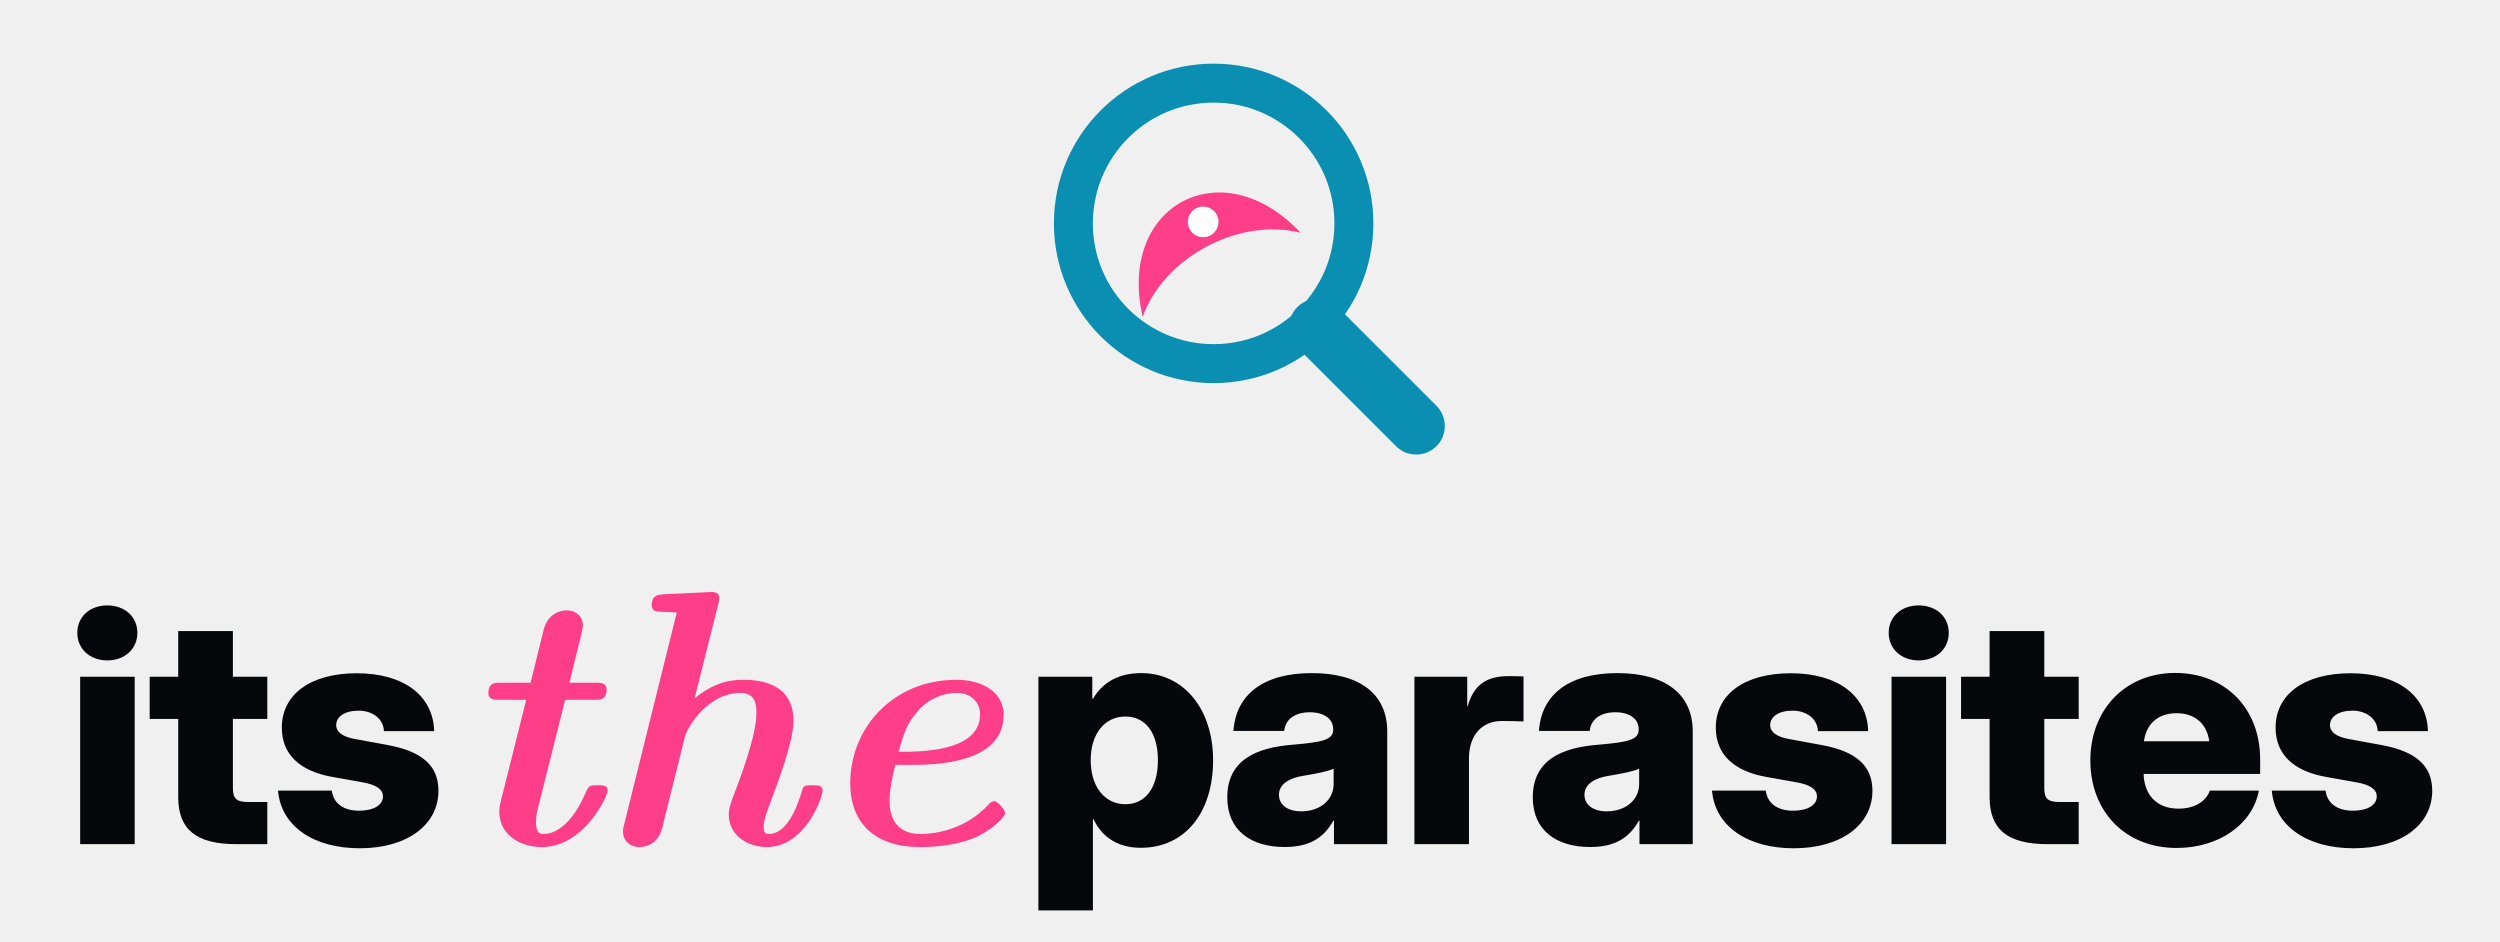
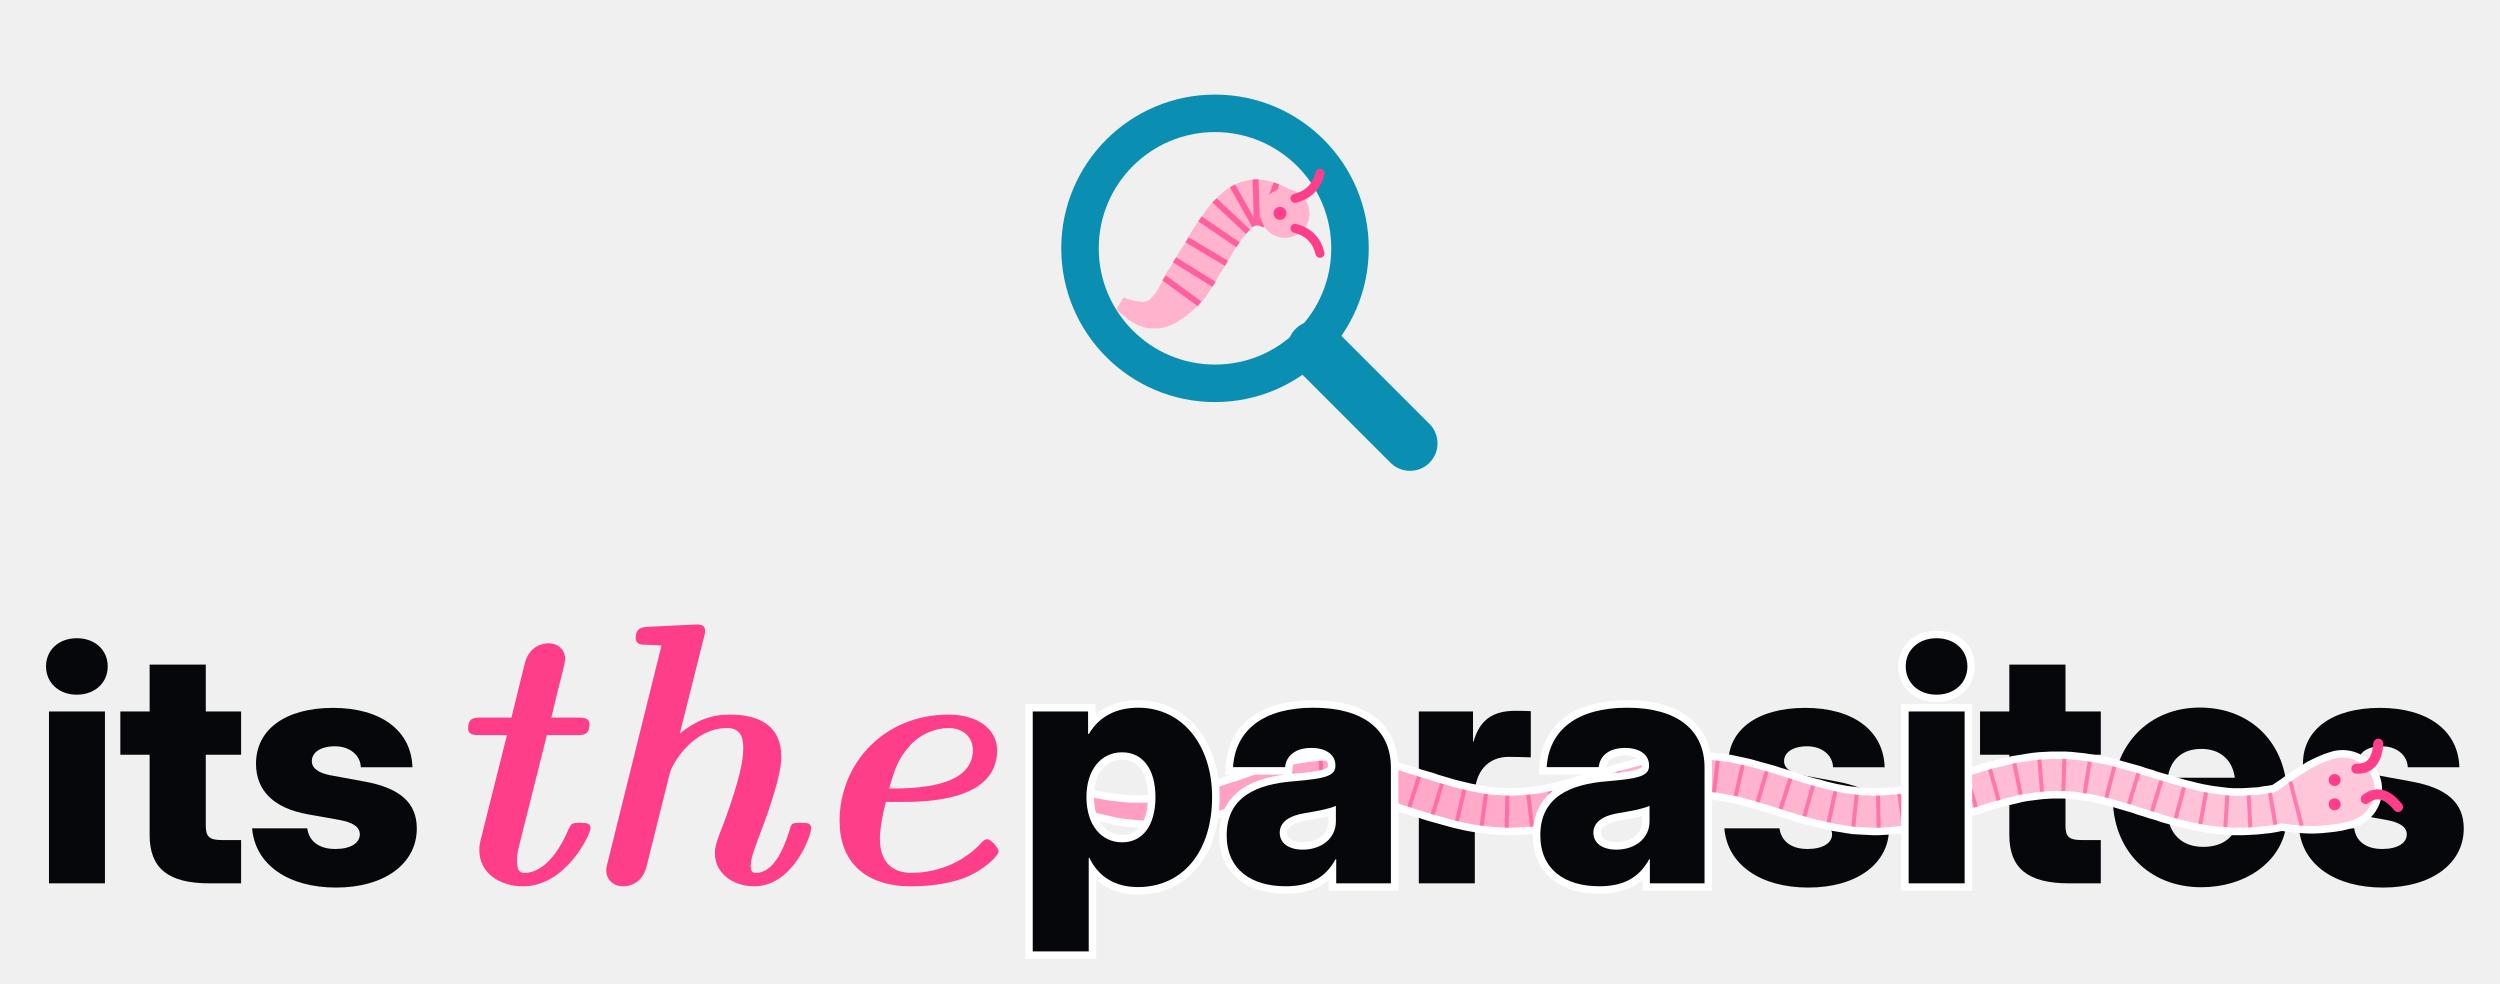
- <svg xmlns="http://www.w3.org/2000/svg" viewBox="0 0 770 290" width="770" height="290">
-   <g transform="translate(305.0 0) scale(1.6)">
-     <circle cx="43" cy="43" r="27" fill="none" stroke="#0a8fb3" stroke-width="7.5" />
-     <path d="M63 63 L82 82" stroke="#0a8fb3" stroke-width="11" stroke-linecap="round" />
-     <g transform="translate(43 50) rotate(-28) scale(.82)">
-       <path d="M-21 4 C-14 -22 14 -22 21 4 C10 -6 -10 -6 -21 4 Z" fill="#ff3e8a" />
-       <circle cx="2" cy="-9" r="3.6" fill="#ffffff" />
+ <svg xmlns="http://www.w3.org/2000/svg" viewBox="-10 -265 750 295" width="750" height="295">
+   <g transform="translate(290 -255) scale(1.5)">
+     <g transform="translate(0 0) scale(1)">
+       <circle cx="43" cy="43" r="27" fill="none" stroke="#0a8fb3" stroke-width="7.5" />
+       <path d="M63 63 L82 82" stroke="#0a8fb3" stroke-width="11" stroke-linecap="round" />
+       <path d="M23.3 55.2 L23.7 55.5 L24.0 55.9 L24.4 56.2 L24.8 56.5 L25.2 56.8 L25.6 57.2 L26.1 57.5 L26.5 57.8 L27.0 58.0 L27.5 58.3 L28.1 58.5 L28.6 58.7 L29.2 58.9 L29.9 59.0 L30.5 59.0 L31.2 59.0 L31.8 59.0 L32.5 58.9 L33.2 58.7 L33.9 58.5 L34.5 58.2 L35.2 57.9 L35.8 57.5 L36.4 57.1 L37.0 56.7 L37.6 56.2 L38.2 55.7 L38.8 55.2 L39.4 54.7 L39.9 54.1 L40.5 53.5 L41.0 52.9 L41.5 52.2 L41.9 51.6 L42.3 50.9 L42.8 50.2 L43.2 49.5 L43.6 48.7 L44.0 48.0 L44.5 47.3 L44.9 46.7 L45.3 46.0 L45.7 45.3 L46.1 44.7 L46.5 44.0 L46.8 43.4 L47.2 42.8 L47.6 42.3 L48.0 41.7 L48.3 41.2 L48.7 40.8 L49.0 40.4 L49.3 40.0 L49.6 39.7 L49.9 39.4 L50.2 39.1 L50.4 38.9 L50.6 38.7 L50.8 38.6 L51.0 38.5 L51.1 38.5 L51.2 38.4 L51.2 38.4 L51.3 38.4 L51.3 38.4 L51.4 38.4 L51.4 38.4 L51.5 38.4 L51.6 38.4 L51.7 38.5 L51.9 38.5 L52.1 38.6 L52.3 38.7 L52.6 38.8 L52.9 38.9 L53.2 39.1 L53.5 39.3 L53.9 39.5 L54.2 39.7 L54.6 40.0 L59.4 32.0 L58.9 31.8 L58.5 31.5 L58.0 31.3 L57.5 31.0 L57.0 30.7 L56.5 30.5 L55.9 30.2 L55.3 30.0 L54.7 29.8 L54.0 29.6 L53.3 29.4 L52.6 29.3 L51.9 29.2 L51.1 29.2 L50.3 29.3 L49.5 29.4 L48.8 29.6 L48.0 29.8 L47.3 30.1 L46.5 30.5 L45.9 30.9 L45.2 31.3 L44.6 31.8 L44.0 32.3 L43.5 32.8 L42.9 33.4 L42.4 33.9 L41.9 34.5 L41.4 35.1 L40.9 35.8 L40.5 36.4 L40.0 37.1 L39.5 37.8 L39.1 38.4 L38.7 39.1 L38.2 39.8 L37.8 40.5 L37.4 41.3 L37.0 42.0 L36.5 42.7 L36.1 43.3 L35.7 44.0 L35.3 44.7 L34.9 45.3 L34.5 46.0 L34.2 46.6 L33.8 47.2 L33.4 47.7 L33.1 48.3 L32.8 48.9 L32.6 49.4 L32.3 49.9 L32.1 50.3 L31.8 50.8 L31.6 51.1 L31.4 51.5 L31.2 51.8 L31.0 52.1 L30.8 52.3 L30.6 52.5 L30.5 52.7 L30.3 52.9 L30.2 53.0 L30.0 53.2 L29.9 53.3 L29.7 53.4 L29.5 53.5 L29.3 53.6 L29.0 53.6 L28.7 53.7 L28.4 53.7 L28.1 53.7 L27.7 53.6 L27.3 53.6 L26.9 53.5 L26.5 53.4 L26.1 53.3 L25.6 53.1 L25.2 53.0 L24.7 52.8Z" fill="#ffb3cc" />
+       <path d="M39.9 54.1 L32.8 48.9M42.8 50.2 L34.9 45.3M45.3 46.0 L37.4 41.3M47.6 42.3 L40.0 37.1M49.6 39.7 L42.9 33.4M51.0 38.5 L46.5 30.5M51.4 38.4 L51.1 29.2M52.1 38.6 L55.3 30.0" stroke="#ff3e8a" stroke-width="1.2" stroke-opacity=".7" />
+       <circle cx="57.0" cy="36.0" r="4.9" fill="#ffb3cc" />
+       <path d="M59.0 33.0 q4 -1 5 -5 M59.0 39.0 q4 1 5 5" stroke="#ff3e8a" stroke-width="1.8" fill="none" stroke-linecap="round" />
+       <circle cx="56.0" cy="36.0" r="1.3" fill="#ff3e8a" />
    </g>
  </g>
-   <g transform="translate(20 260)">
-     <path d="M4.688 0.0H21.484V-51.562H4.688ZM13.037 -56.592C18.457 -56.592 22.314 -60.156 22.314 -65.088C22.314 -70.02 18.457 -73.535 13.037 -73.535C7.666 -73.535 3.809 -70.02 3.809 -65.088C3.809 -60.156 7.666 -56.592 13.037 -56.592ZM62.33 -51.562H51.734V-65.625H34.889V-51.562H26.1V-38.574H34.889V-14.502C34.889 -4.492 40.455 0.0 52.809 0.0H62.33V-12.988H56.52C52.76 -12.988 51.734 -14.014 51.734 -17.334V-38.574H62.33ZM90.822 1.27C105.275 1.27 115.041 -5.859 115.041 -16.455C115.041 -24.121 110.061 -28.564 99.465 -30.518L89.113 -32.422C85.549 -33.105 83.547 -34.521 83.547 -36.67C83.547 -39.209 86.086 -41.113 90.48 -41.113C94.924 -41.113 98.146 -38.428 98.244 -34.814H113.723C113.43 -45.801 104.299 -52.637 89.895 -52.637C75.539 -52.637 66.799 -46.094 66.799 -35.889C66.799 -27.734 72.219 -22.51 82.375 -20.703L91.701 -19.043C95.803 -18.311 97.951 -16.943 97.951 -14.697C97.951 -12.109 95.217 -10.303 90.578 -10.303C85.646 -10.303 82.668 -12.695 82.18 -16.504H65.627C66.555 -5.518 76.564 1.27 90.822 1.27Z" fill="#05070b" />
-     <path d="M167.166 -16.576C167.166 -18.144 165.71 -18.144 164.03 -18.144C161.566 -18.144 161.454 -18.032 160.558 -16.24C155.854 -5.152 150.366 -3.136 147.454 -3.136C146.446 -3.136 145.102 -3.248 145.102 -6.608C145.102 -8.736 145.326 -9.632 145.774 -11.424L154.062 -44.464H163.022C164.926 -44.464 166.83 -44.464 166.83 -47.712C166.83 -49.728 164.926 -49.728 163.358 -49.728H155.406L157.534 -58.576C158.318 -61.488 159.55 -66.416 159.55 -67.312C159.55 -69.888 157.646 -72.016 154.51 -72.016C153.054 -72.016 148.798 -71.344 147.454 -66.08L143.422 -49.728H134.35C132.334 -49.728 130.43 -49.728 130.43 -46.48C130.43 -44.464 132.334 -44.464 134.014 -44.464H142.078L134.238 -13.216C133.79 -11.424 133.79 -10.64 133.79 -9.968C133.79 -2.912 140.174 0.896 146.894 0.896C159.774 0.896 167.166 -14.672 167.166 -16.576ZM233.358 -16.576C233.358 -18.144 231.902 -18.144 230.222 -18.144C228.094 -18.144 227.534 -18.144 227.086 -16.688C226.19 -13.776 223.166 -3.136 216.782 -3.136C216.222 -3.136 215.214 -3.136 215.214 -5.152C215.214 -7.504 216.334 -10.416 217.79 -14.224C219.358 -18.368 224.398 -31.584 224.398 -37.968C224.398 -47.264 217.79 -50.624 208.942 -50.624C203.23 -50.624 198.75 -48.832 193.934 -44.912L201.214 -73.92C201.326 -74.48 201.55 -75.152 201.55 -75.712C201.55 -77.84 199.534 -77.728 197.966 -77.616L184.19 -76.944C182.958 -76.832 180.718 -76.832 180.718 -73.584C180.718 -71.568 182.734 -71.568 183.742 -71.568C185.086 -71.568 187.102 -71.456 188.446 -71.344L172.318 -6.384C171.87 -4.704 171.87 -4.48 171.87 -3.92C171.87 -1.12 173.998 0.896 177.022 0.896C178.366 0.896 182.622 0.336 183.966 -5.04L190.91 -32.928C191.694 -36.064 197.966 -46.592 208.158 -46.592C212.974 -46.592 212.974 -42.336 212.974 -40.208C212.974 -33.488 207.822 -19.712 205.806 -14.672C204.798 -11.872 204.462 -10.752 204.462 -9.072C204.462 -2.8 210.174 0.896 216.222 0.896C227.87 0.896 233.358 -14.224 233.358 -16.576ZM289.582 -9.632C289.582 -10.528 287.342 -13.216 286.222 -13.216C285.886 -13.216 285.438 -13.216 284.654 -12.432C276.366 -3.136 265.054 -3.136 263.486 -3.136C257.214 -3.136 253.966 -6.832 253.966 -13.44C253.966 -16.24 254.75 -20.608 255.758 -24.416H260.238C266.958 -24.416 289.134 -24.416 289.134 -39.872C289.134 -46.592 282.862 -50.624 274.574 -50.624C255.198 -50.624 241.87 -35.952 241.87 -18.704C241.87 -6.608 249.374 0.896 263.374 0.896C266.846 0.896 273.454 0.56 279.166 -1.568C285.214 -3.92 289.582 -8.288 289.582 -9.632ZM281.854 -39.984C281.854 -28.448 263.598 -28.448 256.766 -28.448C258.334 -34.048 259.454 -37.408 262.702 -40.992C265.838 -44.8 270.766 -46.592 274.574 -46.592C279.278 -46.592 281.854 -43.568 281.854 -39.984Z" fill="#ff3e8a" />
-     <path d="M299.822 20.41H316.619V-7.666H316.814C319.5 -1.953 324.578 1.123 331.365 1.123C344.89 1.123 353.63 -9.57 353.63 -25.879C353.63 -41.65 344.548 -52.686 331.511 -52.686C324.822 -52.686 319.744 -50.049 316.667 -44.824H316.423V-51.562H299.822ZM326.628 -12.305C320.281 -12.305 315.935 -17.627 315.935 -25.879C315.935 -34.033 320.281 -39.307 326.628 -39.307C332.83 -39.307 336.638 -34.277 336.638 -25.879C336.638 -17.383 332.83 -12.305 326.628 -12.305ZM375.677 0.879C382.953 0.879 387.591 -1.66 390.667 -7.227H390.863V0.0H407.269V-34.717C407.269 -46.094 399.017 -52.686 384.027 -52.686C369.085 -52.686 360.638 -46.045 359.906 -34.863H375.531C375.873 -38.379 378.753 -40.625 383.441 -40.625C387.884 -40.625 390.619 -38.525 390.619 -35.449V-35.205C390.619 -32.129 387.25 -31.396 378.021 -30.615C367.035 -29.736 358.001 -25.977 358.001 -14.404C358.001 -4.15 365.375 0.879 375.677 0.879ZM380.804 -10.107C376.703 -10.107 373.919 -12.012 373.919 -15.186C373.919 -18.555 377.142 -20.41 381.634 -21.094C385.785 -21.777 388.959 -22.412 390.765 -23.242V-18.555C390.765 -13.477 386.419 -10.107 380.804 -10.107ZM415.644 0.0H432.441V-26.416C432.441 -33.74 436.591 -37.939 442.597 -37.939C445.039 -37.939 448.017 -37.842 449.238 -37.793V-51.66C447.871 -51.709 446.455 -51.758 444.648 -51.758C437.763 -51.758 433.906 -49.023 432.05 -42.48H431.904V-51.562H415.644ZM469.771 0.879C477.046 0.879 481.685 -1.66 484.761 -7.227H484.957V0.0H501.363V-34.717C501.363 -46.094 493.111 -52.686 478.121 -52.686C463.179 -52.686 454.732 -46.045 454 -34.863H469.625C469.966 -38.379 472.847 -40.625 477.535 -40.625C481.978 -40.625 484.712 -38.525 484.712 -35.449V-35.205C484.712 -32.129 481.343 -31.396 472.115 -30.615C461.128 -29.736 452.095 -25.977 452.095 -14.404C452.095 -4.15 459.468 0.879 469.771 0.879ZM474.898 -10.107C470.796 -10.107 468.013 -12.012 468.013 -15.186C468.013 -18.555 471.236 -20.41 475.728 -21.094C479.878 -21.777 483.052 -22.412 484.859 -23.242V-18.555C484.859 -13.477 480.513 -10.107 474.898 -10.107ZM532.492 1.27C546.945 1.27 556.71 -5.859 556.71 -16.455C556.71 -24.121 551.73 -28.564 541.134 -30.518L530.783 -32.422C527.218 -33.105 525.216 -34.521 525.216 -36.67C525.216 -39.209 527.755 -41.113 532.15 -41.113C536.593 -41.113 539.816 -38.428 539.914 -34.814H555.392C555.099 -45.801 545.968 -52.637 531.564 -52.637C517.208 -52.637 508.468 -46.094 508.468 -35.889C508.468 -27.734 513.888 -22.51 524.044 -20.703L533.371 -19.043C537.472 -18.311 539.621 -16.943 539.621 -14.697C539.621 -12.109 536.886 -10.303 532.248 -10.303C527.316 -10.303 524.337 -12.695 523.849 -16.504H507.296C508.224 -5.518 518.234 1.27 532.492 1.27ZM562.595 0.0H579.392V-51.562H562.595ZM570.945 -56.592C576.365 -56.592 580.222 -60.156 580.222 -65.088C580.222 -70.02 576.365 -73.535 570.945 -73.535C565.574 -73.535 561.716 -70.02 561.716 -65.088C561.716 -60.156 565.574 -56.592 570.945 -56.592ZM620.238 -51.562H609.642V-65.625H592.796V-51.562H584.007V-38.574H592.796V-14.502C592.796 -4.492 598.363 0.0 610.716 0.0H620.238V-12.988H614.427C610.667 -12.988 609.642 -14.014 609.642 -17.334V-38.574H620.238ZM650.39 1.172C663.427 1.172 673.828 -6.104 675.732 -16.504H660.644C659.423 -13.086 655.908 -10.938 650.976 -10.938C644.335 -10.938 640.429 -15.088 640.234 -21.631H676.123V-26.172C676.123 -41.797 665.429 -52.734 649.951 -52.734C634.667 -52.734 623.828 -41.504 623.828 -25.781C623.828 -10.059 634.57 1.172 650.39 1.172ZM640.332 -31.689C641.064 -37.109 644.726 -40.332 650.39 -40.332C656.005 -40.332 659.716 -37.109 660.449 -31.689ZM704.908 1.27C719.361 1.27 729.126 -5.859 729.126 -16.455C729.126 -24.121 724.146 -28.564 713.55 -30.518L703.199 -32.422C699.634 -33.105 697.632 -34.521 697.632 -36.67C697.632 -39.209 700.171 -41.113 704.566 -41.113C709.009 -41.113 712.232 -38.428 712.33 -34.814H727.808C727.515 -45.801 718.384 -52.637 703.98 -52.637C689.625 -52.637 680.884 -46.094 680.884 -35.889C680.884 -27.734 686.304 -22.51 696.46 -20.703L705.787 -19.043C709.888 -18.311 712.037 -16.943 712.037 -14.697C712.037 -12.109 709.302 -10.303 704.664 -10.303C699.732 -10.303 696.753 -12.695 696.265 -16.504H679.712C680.64 -5.518 690.65 1.27 704.908 1.27Z" fill="#05070b" />
-   </g>
+   <path d="M4.688 0.0H21.484V-51.562H4.688ZM13.037 -56.592C18.457 -56.592 22.314 -60.156 22.314 -65.088C22.314 -70.02 18.457 -73.535 13.037 -73.535C7.666 -73.535 3.809 -70.02 3.809 -65.088C3.809 -60.156 7.666 -56.592 13.037 -56.592Z" fill="#05070b" />
+   <path d="M62.33 -51.562H51.734V-65.625H34.889V-51.562H26.1V-38.574H34.889V-14.502C34.889 -4.492 40.455 0.0 52.809 0.0H62.33V-12.988H56.52C52.76 -12.988 51.734 -14.014 51.734 -17.334V-38.574H62.33Z" fill="#05070b" />
+   <path d="M90.822 1.27C105.275 1.27 115.041 -5.859 115.041 -16.455C115.041 -24.121 110.061 -28.564 99.465 -30.518L89.113 -32.422C85.549 -33.105 83.547 -34.521 83.547 -36.67C83.547 -39.209 86.086 -41.113 90.48 -41.113C94.924 -41.113 98.146 -38.428 98.244 -34.814H113.723C113.43 -45.801 104.299 -52.637 89.895 -52.637C75.539 -52.637 66.799 -46.094 66.799 -35.889C66.799 -27.734 72.219 -22.51 82.375 -20.703L91.701 -19.043C95.803 -18.311 97.951 -16.943 97.951 -14.697C97.951 -12.109 95.217 -10.303 90.578 -10.303C85.646 -10.303 82.668 -12.695 82.18 -16.504H65.627C66.555 -5.518 76.564 1.27 90.822 1.27Z" fill="#05070b" />
+   <path d="M167.166 -16.576C167.166 -18.144 165.71 -18.144 164.03 -18.144C161.566 -18.144 161.454 -18.032 160.558 -16.24C155.854 -5.152 150.366 -3.136 147.454 -3.136C146.446 -3.136 145.102 -3.248 145.102 -6.608C145.102 -8.736 145.326 -9.632 145.774 -11.424L154.062 -44.464H163.022C164.926 -44.464 166.83 -44.464 166.83 -47.712C166.83 -49.728 164.926 -49.728 163.358 -49.728H155.406L157.534 -58.576C158.318 -61.488 159.55 -66.416 159.55 -67.312C159.55 -69.888 157.646 -72.016 154.51 -72.016C153.054 -72.016 148.798 -71.344 147.454 -66.08L143.422 -49.728H134.35C132.334 -49.728 130.43 -49.728 130.43 -46.48C130.43 -44.464 132.334 -44.464 134.014 -44.464H142.078L134.238 -13.216C133.79 -11.424 133.79 -10.64 133.79 -9.968C133.79 -2.912 140.174 0.896 146.894 0.896C159.774 0.896 167.166 -14.672 167.166 -16.576Z" fill="#ff3e8a" />
+   <path d="M233.358 -16.576C233.358 -18.144 231.902 -18.144 230.222 -18.144C228.094 -18.144 227.534 -18.144 227.086 -16.688C226.19 -13.776 223.166 -3.136 216.782 -3.136C216.222 -3.136 215.214 -3.136 215.214 -5.152C215.214 -7.504 216.334 -10.416 217.79 -14.224C219.358 -18.368 224.398 -31.584 224.398 -37.968C224.398 -47.264 217.79 -50.624 208.942 -50.624C203.23 -50.624 198.75 -48.832 193.934 -44.912L201.214 -73.92C201.326 -74.48 201.55 -75.152 201.55 -75.712C201.55 -77.84 199.534 -77.728 197.966 -77.616L184.19 -76.944C182.958 -76.832 180.718 -76.832 180.718 -73.584C180.718 -71.568 182.734 -71.568 183.742 -71.568C185.086 -71.568 187.102 -71.456 188.446 -71.344L172.318 -6.384C171.87 -4.704 171.87 -4.48 171.87 -3.92C171.87 -1.12 173.998 0.896 177.022 0.896C178.366 0.896 182.622 0.336 183.966 -5.04L190.91 -32.928C191.694 -36.064 197.966 -46.592 208.158 -46.592C212.974 -46.592 212.974 -42.336 212.974 -40.208C212.974 -33.488 207.822 -19.712 205.806 -14.672C204.798 -11.872 204.462 -10.752 204.462 -9.072C204.462 -2.8 210.174 0.896 216.222 0.896C227.87 0.896 233.358 -14.224 233.358 -16.576Z" fill="#ff3e8a" />
+   <path d="M289.582 -9.632C289.582 -10.528 287.342 -13.216 286.222 -13.216C285.886 -13.216 285.438 -13.216 284.654 -12.432C276.366 -3.136 265.054 -3.136 263.486 -3.136C257.214 -3.136 253.966 -6.832 253.966 -13.44C253.966 -16.24 254.75 -20.608 255.758 -24.416H260.238C266.958 -24.416 289.134 -24.416 289.134 -39.872C289.134 -46.592 282.862 -50.624 274.574 -50.624C255.198 -50.624 241.87 -35.952 241.87 -18.704C241.87 -6.608 249.374 0.896 263.374 0.896C266.846 0.896 273.454 0.56 279.166 -1.568C285.214 -3.92 289.582 -8.288 289.582 -9.632ZM281.854 -39.984C281.854 -28.448 263.598 -28.448 256.766 -28.448C258.334 -34.048 259.454 -37.408 262.702 -40.992C265.838 -44.8 270.766 -46.592 274.574 -46.592C279.278 -46.592 281.854 -43.568 281.854 -39.984Z" fill="#ff3e8a" />
+   <path d="M299.822 20.41H316.619V-7.666H316.814C319.5 -1.953 324.578 1.123 331.365 1.123C344.89 1.123 353.63 -9.57 353.63 -25.879C353.63 -41.65 344.548 -52.686 331.511 -52.686C324.822 -52.686 319.744 -50.049 316.667 -44.824H316.423V-51.562H299.822ZM326.628 -12.305C320.281 -12.305 315.935 -17.627 315.935 -25.879C315.935 -34.033 320.281 -39.307 326.628 -39.307C332.83 -39.307 336.638 -34.277 336.638 -25.879C336.638 -17.383 332.83 -12.305 326.628 -12.305Z" fill="#05070b" />
+   <path d="M375.677 0.879C382.953 0.879 387.591 -1.66 390.667 -7.227H390.863V0.0H407.269V-34.717C407.269 -46.094 399.017 -52.686 384.027 -52.686C369.085 -52.686 360.638 -46.045 359.906 -34.863H375.531C375.873 -38.379 378.753 -40.625 383.441 -40.625C387.884 -40.625 390.619 -38.525 390.619 -35.449V-35.205C390.619 -32.129 387.25 -31.396 378.021 -30.615C367.035 -29.736 358.001 -25.977 358.001 -14.404C358.001 -4.15 365.375 0.879 375.677 0.879ZM380.804 -10.107C376.703 -10.107 373.919 -12.012 373.919 -15.186C373.919 -18.555 377.142 -20.41 381.634 -21.094C385.785 -21.777 388.959 -22.412 390.765 -23.242V-18.555C390.765 -13.477 386.419 -10.107 380.804 -10.107Z" fill="#05070b" />
+   <path d="M415.644 0.0H432.441V-26.416C432.441 -33.74 436.591 -37.939 442.597 -37.939C445.039 -37.939 448.017 -37.842 449.238 -37.793V-51.66C447.871 -51.709 446.455 -51.758 444.648 -51.758C437.763 -51.758 433.906 -49.023 432.05 -42.48H431.904V-51.562H415.644Z" fill="#05070b" />
+   <path d="M469.771 0.879C477.046 0.879 481.685 -1.66 484.761 -7.227H484.957V0.0H501.363V-34.717C501.363 -46.094 493.111 -52.686 478.121 -52.686C463.179 -52.686 454.732 -46.045 454 -34.863H469.625C469.966 -38.379 472.847 -40.625 477.535 -40.625C481.978 -40.625 484.712 -38.525 484.712 -35.449V-35.205C484.712 -32.129 481.343 -31.396 472.115 -30.615C461.128 -29.736 452.095 -25.977 452.095 -14.404C452.095 -4.15 459.468 0.879 469.771 0.879ZM474.898 -10.107C470.796 -10.107 468.013 -12.012 468.013 -15.186C468.013 -18.555 471.236 -20.41 475.728 -21.094C479.878 -21.777 483.052 -22.412 484.859 -23.242V-18.555C484.859 -13.477 480.513 -10.107 474.898 -10.107Z" fill="#05070b" />
+   <path d="M532.492 1.27C546.945 1.27 556.71 -5.859 556.71 -16.455C556.71 -24.121 551.73 -28.564 541.134 -30.518L530.783 -32.422C527.218 -33.105 525.216 -34.521 525.216 -36.67C525.216 -39.209 527.755 -41.113 532.15 -41.113C536.593 -41.113 539.816 -38.428 539.914 -34.814H555.392C555.099 -45.801 545.968 -52.637 531.564 -52.637C517.208 -52.637 508.468 -46.094 508.468 -35.889C508.468 -27.734 513.888 -22.51 524.044 -20.703L533.371 -19.043C537.472 -18.311 539.621 -16.943 539.621 -14.697C539.621 -12.109 536.886 -10.303 532.248 -10.303C527.316 -10.303 524.337 -12.695 523.849 -16.504H507.296C508.224 -5.518 518.234 1.27 532.492 1.27Z" fill="#05070b" />
+   <path d="M562.595 0.0H579.392V-51.562H562.595ZM570.945 -56.592C576.365 -56.592 580.222 -60.156 580.222 -65.088C580.222 -70.02 576.365 -73.535 570.945 -73.535C565.574 -73.535 561.716 -70.02 561.716 -65.088C561.716 -60.156 565.574 -56.592 570.945 -56.592Z" fill="#05070b" />
+   <path d="M620.238 -51.562H609.642V-65.625H592.796V-51.562H584.007V-38.574H592.796V-14.502C592.796 -4.492 598.363 0.0 610.716 0.0H620.238V-12.988H614.427C610.667 -12.988 609.642 -14.014 609.642 -17.334V-38.574H620.238Z" fill="#05070b" />
+   <path d="M650.39 1.172C663.427 1.172 673.828 -6.104 675.732 -16.504H660.644C659.423 -13.086 655.908 -10.938 650.976 -10.938C644.335 -10.938 640.429 -15.088 640.234 -21.631H676.123V-26.172C676.123 -41.797 665.429 -52.734 649.951 -52.734C634.667 -52.734 623.828 -41.504 623.828 -25.781C623.828 -10.059 634.57 1.172 650.39 1.172ZM640.332 -31.689C641.064 -37.109 644.726 -40.332 650.39 -40.332C656.005 -40.332 659.716 -37.109 660.449 -31.689Z" fill="#05070b" />
+   <path d="M704.908 1.27C719.361 1.27 729.126 -5.859 729.126 -16.455C729.126 -24.121 724.146 -28.564 713.55 -30.518L703.199 -32.422C699.634 -33.105 697.632 -34.521 697.632 -36.67C697.632 -39.209 700.171 -41.113 704.566 -41.113C709.009 -41.113 712.232 -38.428 712.33 -34.814H727.808C727.515 -45.801 718.384 -52.637 703.98 -52.637C689.625 -52.637 680.884 -46.094 680.884 -35.889C680.884 -27.734 686.304 -22.51 696.46 -20.703L705.787 -19.043C709.888 -18.311 712.037 -16.943 712.037 -14.697C712.037 -12.109 709.302 -10.303 704.664 -10.303C699.732 -10.303 696.753 -12.695 696.265 -16.504H679.712C680.64 -5.518 690.65 1.27 704.908 1.27Z" fill="#05070b" />
+   <defs>
+     <linearGradient id="wg4802" x1="310" y1="0" x2="693" y2="0" gradientUnits="userSpaceOnUse">
+       <stop offset="0" stop-color="#ff9cc0" />
+       <stop offset="1" stop-color="#ffc7da" />
+     </linearGradient>
+   </defs>
+   <path d="M309.3 -24.3 L311.0 -23.6 L312.8 -23.0 L314.5 -22.5 L316.3 -21.9 L318.0 -21.4 L319.8 -20.9 L321.6 -20.5 L323.4 -20.1 L325.1 -19.7 L326.9 -19.4 L328.8 -19.2 L330.6 -19.0 L332.4 -18.9 L334.2 -18.8 L336.0 -18.8 L337.9 -18.8 L339.7 -18.9 L341.5 -19.1 L343.4 -19.3 L345.2 -19.5 L347.0 -19.8 L348.8 -20.2 L350.6 -20.6 L352.4 -21.0 L354.2 -21.4 L356.0 -21.9 L357.8 -22.4 L359.6 -22.9 L361.4 -23.4 L363.1 -23.9 L364.9 -24.4 L366.6 -24.9 L368.3 -25.3 L370.0 -25.8 L371.7 -26.2 L373.4 -26.6 L375.1 -26.9 L376.8 -27.2 L378.4 -27.5 L380.1 -27.7 L381.7 -27.9 L383.3 -28.1 L384.9 -28.1 L386.6 -28.2 L388.2 -28.2 L389.8 -28.1 L391.4 -28.0 L393.0 -27.8 L394.6 -27.6 L396.2 -27.3 L397.8 -27.0 L399.4 -26.7 L401.0 -26.3 L402.7 -25.9 L404.3 -25.4 L406.0 -24.9 L407.7 -24.5 L409.4 -24.0 L411.1 -23.4 L412.8 -22.9 L414.5 -22.3 L416.3 -21.8 L418.1 -21.2 L419.8 -20.7 L421.6 -20.2 L423.4 -19.7 L425.2 -19.2 L427.1 -18.7 L428.9 -18.3 L430.7 -17.9 L432.6 -17.6 L434.5 -17.3 L436.3 -17.1 L438.2 -16.9 L440.1 -16.8 L442.0 -16.7 L443.9 -16.7 L445.8 -16.8 L447.7 -16.9 L449.6 -17.0 L451.4 -17.3 L453.3 -17.6 L455.2 -17.9 L457.0 -18.3 L458.9 -18.7 L460.7 -19.1 L462.5 -19.6 L464.3 -20.1 L466.1 -20.6 L467.9 -21.2 L469.6 -21.7 L471.4 -22.3 L473.1 -22.8 L474.8 -23.4 L476.6 -23.9 L478.3 -24.4 L479.9 -24.9 L481.6 -25.3 L483.3 -25.8 L484.9 -26.2 L486.6 -26.5 L488.2 -26.8 L489.8 -27.1 L491.4 -27.3 L493.0 -27.5 L494.6 -27.6 L496.2 -27.7 L497.8 -27.7 L499.4 -27.7 L501.0 -27.6 L502.6 -27.5 L504.2 -27.3 L505.8 -27.1 L507.4 -26.8 L509.0 -26.5 L510.7 -26.2 L512.3 -25.8 L514.0 -25.3 L515.6 -24.9 L517.3 -24.4 L519.0 -23.9 L520.7 -23.4 L522.5 -22.8 L524.2 -22.3 L525.9 -21.7 L527.7 -21.2 L529.5 -20.6 L531.3 -20.1 L533.1 -19.6 L534.9 -19.1 L536.7 -18.7 L538.6 -18.3 L540.4 -17.9 L542.3 -17.6 L544.1 -17.3 L546.0 -17.0 L547.9 -16.9 L549.8 -16.8 L551.7 -16.7 L553.6 -16.7 L555.5 -16.8 L557.3 -16.9 L559.2 -17.1 L561.1 -17.3 L563.0 -17.6 L564.8 -17.9 L566.7 -18.3 L568.5 -18.7 L570.3 -19.2 L572.2 -19.7 L574.0 -20.2 L575.7 -20.7 L577.5 -21.2 L579.3 -21.8 L581.0 -22.3 L582.8 -22.9 L584.5 -23.4 L586.2 -24.0 L587.9 -24.5 L589.6 -24.9 L591.2 -25.4 L592.9 -25.8 L594.6 -26.2 L596.2 -26.6 L597.8 -26.9 L599.4 -27.1 L601.0 -27.3 L602.6 -27.5 L604.2 -27.6 L605.8 -27.7 L607.4 -27.7 L609.0 -27.7 L610.6 -27.6 L612.2 -27.5 L613.8 -27.3 L615.4 -27.0 L617.0 -26.8 L618.6 -26.5 L620.3 -26.1 L621.9 -25.7 L623.6 -25.3 L625.3 -24.8 L627.0 -24.3 L628.7 -23.8 L630.4 -23.3 L632.1 -22.7 L633.8 -22.2 L635.6 -21.6 L637.4 -21.1 L639.1 -20.5 L640.9 -20.0 L642.7 -19.5 L644.5 -19.0 L646.4 -18.6 L648.2 -18.2 L650.1 -17.8 L651.9 -17.5 L653.8 -17.2 L655.7 -17.0 L657.6 -16.9 L659.5 -16.7 L661.3 -16.7 L663.2 -16.7 L665.1 -16.8 L667.0 -16.9 L668.9 -17.1 L670.8 -17.3 L672.6 -17.6 L674.5 -18.0 L676.5 -17.7 L678.5 -17.5 L680.5 -17.3 L682.5 -17.2 L684.5 -17.2 L686.4 -17.3 L688.4 -17.5 L690.2 -17.7 L692.1 -18.0 L693.8 -18.4 L695.6 -18.9 A 9.6 9.6 0 0 0 689.9 -37.3 L689.9 -37.3 L688.1 -36.7 L686.4 -36.0 L684.7 -35.2 L683.1 -34.4 L681.6 -33.4 L680.1 -32.5 L678.6 -31.5 L677.1 -30.5 L675.6 -29.4 L674.1 -28.4 L672.6 -27.4 L671.0 -27.1 L669.4 -26.9 L667.8 -26.6 L666.2 -26.5 L664.6 -26.4 L663.0 -26.3 L661.4 -26.3 L659.8 -26.3 L658.2 -26.4 L656.6 -26.6 L655.0 -26.8 L653.4 -27.0 L651.8 -27.3 L650.2 -27.6 L648.5 -28.0 L646.9 -28.4 L645.2 -28.8 L643.6 -29.3 L641.9 -29.8 L640.2 -30.3 L638.4 -30.8 L636.7 -31.3 L635.0 -31.9 L633.2 -32.4 L631.5 -33.0 L629.7 -33.5 L627.9 -34.0 L626.1 -34.5 L624.3 -35.0 L622.4 -35.5 L620.6 -35.9 L618.7 -36.2 L616.9 -36.5 L615.0 -36.8 L613.1 -37.0 L611.2 -37.2 L609.3 -37.3 L607.5 -37.3 L605.6 -37.3 L603.7 -37.2 L601.8 -37.1 L599.9 -36.9 L598.0 -36.6 L596.2 -36.3 L594.3 -36.0 L592.5 -35.6 L590.6 -35.1 L588.8 -34.7 L587.0 -34.2 L585.2 -33.7 L583.4 -33.1 L581.6 -32.6 L579.9 -32.1 L578.1 -31.5 L576.4 -31.0 L574.7 -30.4 L573.0 -29.9 L571.3 -29.4 L569.6 -28.9 L567.9 -28.5 L566.3 -28.1 L564.6 -27.7 L563.0 -27.4 L561.4 -27.1 L559.8 -26.8 L558.2 -26.6 L556.6 -26.5 L555.0 -26.4 L553.4 -26.3 L551.8 -26.3 L550.2 -26.4 L548.6 -26.4 L547.0 -26.6 L545.4 -26.8 L543.8 -27.0 L542.2 -27.3 L540.6 -27.6 L538.9 -28.0 L537.3 -28.4 L535.6 -28.9 L533.9 -29.3 L532.2 -29.8 L530.5 -30.3 L528.8 -30.9 L527.1 -31.4 L525.3 -32.0 L523.6 -32.5 L521.8 -33.1 L520.0 -33.6 L518.2 -34.1 L516.4 -34.6 L514.6 -35.1 L512.8 -35.5 L510.9 -35.9 L509.1 -36.3 L507.2 -36.6 L505.3 -36.8 L503.5 -37.0 L501.6 -37.2 L499.7 -37.3 L497.8 -37.3 L495.9 -37.3 L494.0 -37.2 L492.1 -37.0 L490.2 -36.8 L488.4 -36.6 L486.5 -36.3 L484.6 -35.9 L482.8 -35.5 L481.0 -35.1 L479.2 -34.6 L477.3 -34.1 L475.5 -33.6 L473.8 -33.1 L472.0 -32.5 L470.2 -32.0 L468.5 -31.4 L466.8 -30.9 L465.0 -30.3 L463.3 -29.8 L461.7 -29.3 L460.0 -28.9 L458.3 -28.4 L456.7 -28.0 L455.0 -27.6 L453.4 -27.3 L451.8 -27.0 L450.2 -26.8 L448.5 -26.6 L447.0 -26.4 L445.4 -26.4 L443.8 -26.3 L442.2 -26.3 L440.6 -26.4 L439.0 -26.5 L437.4 -26.6 L435.8 -26.8 L434.2 -27.1 L432.6 -27.4 L430.9 -27.7 L429.3 -28.1 L427.6 -28.5 L426.0 -28.9 L424.3 -29.4 L422.6 -29.9 L420.9 -30.4 L419.2 -31.0 L417.4 -31.5 L415.7 -32.0 L413.9 -32.6 L412.2 -33.1 L410.4 -33.7 L408.6 -34.2 L406.8 -34.7 L404.9 -35.1 L403.1 -35.5 L401.2 -35.8 L399.4 -36.1 L397.5 -36.4 L395.6 -36.6 L393.8 -36.7 L391.9 -36.8 L390.0 -36.9 L388.1 -36.8 L386.2 -36.8 L384.4 -36.6 L382.5 -36.4 L380.7 -36.1 L378.8 -35.8 L377.0 -35.5 L375.1 -35.1 L373.3 -34.6 L371.5 -34.1 L369.7 -33.6 L368.0 -33.1 L366.2 -32.5 L364.4 -31.9 L362.7 -31.3 L361.0 -30.7 L359.2 -30.2 L357.5 -29.6 L355.8 -29.0 L354.1 -28.4 L352.4 -27.9 L350.7 -27.3 L349.1 -26.8 L347.4 -26.4 L345.7 -26.0 L344.1 -25.6 L342.4 -25.2 L340.8 -24.9 L339.1 -24.7 L337.5 -24.5 L335.8 -24.3 L334.2 -24.2 L332.5 -24.2 L330.8 -24.2 L329.2 -24.2 L327.5 -24.3 L325.8 -24.5 L324.1 -24.7 L322.4 -24.9 L320.7 -25.2 L319.0 -25.5 L317.3 -25.9 L315.6 -26.3 L313.8 -26.7 L312.1 -27.1 L310.3 -27.5 Z" fill="url(#wg4802)" stroke="#ffffff" stroke-width="4.5" paint-order="stroke" />
+   <path d="M386.6 -28.2 L386.2 -36.8 M393.0 -27.8 L393.8 -36.7 M399.4 -26.7 L401.2 -35.8 M406.0 -24.9 L408.6 -34.2 M412.8 -22.9 L415.7 -32.0 M419.8 -20.7 L422.6 -29.9 M427.1 -18.7 L429.3 -28.1 M434.5 -17.3 L435.8 -26.8 M442.0 -16.7 L442.2 -26.3 M449.6 -17.0 L448.5 -26.6 M457.0 -18.3 L455.0 -27.6 M464.3 -20.1 L461.7 -29.3 M471.4 -22.3 L468.5 -31.4 M478.3 -24.4 L475.5 -33.6 M484.9 -26.2 L482.8 -35.5 M491.4 -27.3 L490.2 -36.8 M497.8 -27.7 L497.8 -37.3 M504.2 -27.3 L505.3 -36.8 M510.7 -26.2 L512.8 -35.5 M517.3 -24.4 L520.0 -33.6 M524.2 -22.3 L527.1 -31.4 M531.3 -20.1 L533.9 -29.3 M538.6 -18.3 L540.6 -27.6 M546.0 -17.0 L547.0 -26.6 M553.6 -16.7 L553.4 -26.3 M561.1 -17.3 L559.8 -26.8 M568.5 -18.7 L566.3 -28.1 M575.7 -20.7 L573.0 -29.9 M582.8 -22.9 L579.9 -32.1 M589.6 -24.9 L587.0 -34.2 M596.2 -26.6 L594.3 -36.0 M602.6 -27.5 L601.8 -37.1 M609.0 -27.7 L609.3 -37.3 M615.4 -27.0 L616.9 -36.5 M621.9 -25.7 L624.3 -35.0 M628.7 -23.8 L631.5 -33.0 M635.6 -21.6 L638.4 -30.8 M642.7 -19.5 L645.2 -28.8 M650.1 -17.8 L651.8 -27.3 M657.6 -16.9 L658.2 -26.4 M665.1 -16.8 L664.6 -26.4 M672.6 -17.6 L671.0 -27.1 M680.5 -17.3 L677.1 -30.5 " stroke="#ff3e8a" stroke-opacity=".55" stroke-width="1.2" fill="none" />
+   <path d="M696.9 -34.4 Q702.9 -34.1 703.5 -41.9" fill="none" stroke="#ff3e8a" stroke-width="3.0" stroke-linecap="round" />
+   <path d="M699.7 -25.3 Q704.5 -29.0 709.4 -22.9" fill="none" stroke="#ff3e8a" stroke-width="3.0" stroke-linecap="round" />
+   <circle cx="690.4" cy="-31.0" r="1.8" fill="#ff3e8a" />
+   <circle cx="690.4" cy="-23.7" r="1.8" fill="#ff3e8a" />
+   <path d="M299.822 20.41H316.619V-7.666H316.814C319.5 -1.953 324.578 1.123 331.365 1.123C344.89 1.123 353.63 -9.57 353.63 -25.879C353.63 -41.65 344.548 -52.686 331.511 -52.686C324.822 -52.686 319.744 -50.049 316.667 -44.824H316.423V-51.562H299.822ZM326.628 -12.305C320.281 -12.305 315.935 -17.627 315.935 -25.879C315.935 -34.033 320.281 -39.307 326.628 -39.307C332.83 -39.307 336.638 -34.277 336.638 -25.879C336.638 -17.383 332.83 -12.305 326.628 -12.305Z" fill="#05070b" stroke="#ffffff" stroke-width="4.5" paint-order="stroke" />
+   <path d="M375.677 0.879C382.953 0.879 387.591 -1.66 390.667 -7.227H390.863V0.0H407.269V-34.717C407.269 -46.094 399.017 -52.686 384.027 -52.686C369.085 -52.686 360.638 -46.045 359.906 -34.863H375.531C375.873 -38.379 378.753 -40.625 383.441 -40.625C387.884 -40.625 390.619 -38.525 390.619 -35.449V-35.205C390.619 -32.129 387.25 -31.396 378.021 -30.615C367.035 -29.736 358.001 -25.977 358.001 -14.404C358.001 -4.15 365.375 0.879 375.677 0.879ZM380.804 -10.107C376.703 -10.107 373.919 -12.012 373.919 -15.186C373.919 -18.555 377.142 -20.41 381.634 -21.094C385.785 -21.777 388.959 -22.412 390.765 -23.242V-18.555C390.765 -13.477 386.419 -10.107 380.804 -10.107Z" fill="#05070b" stroke="#ffffff" stroke-width="4.5" paint-order="stroke" />
+   <path d="M469.771 0.879C477.046 0.879 481.685 -1.66 484.761 -7.227H484.957V0.0H501.363V-34.717C501.363 -46.094 493.111 -52.686 478.121 -52.686C463.179 -52.686 454.732 -46.045 454 -34.863H469.625C469.966 -38.379 472.847 -40.625 477.535 -40.625C481.978 -40.625 484.712 -38.525 484.712 -35.449V-35.205C484.712 -32.129 481.343 -31.396 472.115 -30.615C461.128 -29.736 452.095 -25.977 452.095 -14.404C452.095 -4.15 459.468 0.879 469.771 0.879ZM474.898 -10.107C470.796 -10.107 468.013 -12.012 468.013 -15.186C468.013 -18.555 471.236 -20.41 475.728 -21.094C479.878 -21.777 483.052 -22.412 484.859 -23.242V-18.555C484.859 -13.477 480.513 -10.107 474.898 -10.107Z" fill="#05070b" stroke="#ffffff" stroke-width="4.5" paint-order="stroke" />
+   <path d="M562.595 0.0H579.392V-51.562H562.595ZM570.945 -56.592C576.365 -56.592 580.222 -60.156 580.222 -65.088C580.222 -70.02 576.365 -73.535 570.945 -73.535C565.574 -73.535 561.716 -70.02 561.716 -65.088C561.716 -60.156 565.574 -56.592 570.945 -56.592Z" fill="#05070b" stroke="#ffffff" stroke-width="4.5" paint-order="stroke" />
</svg>
